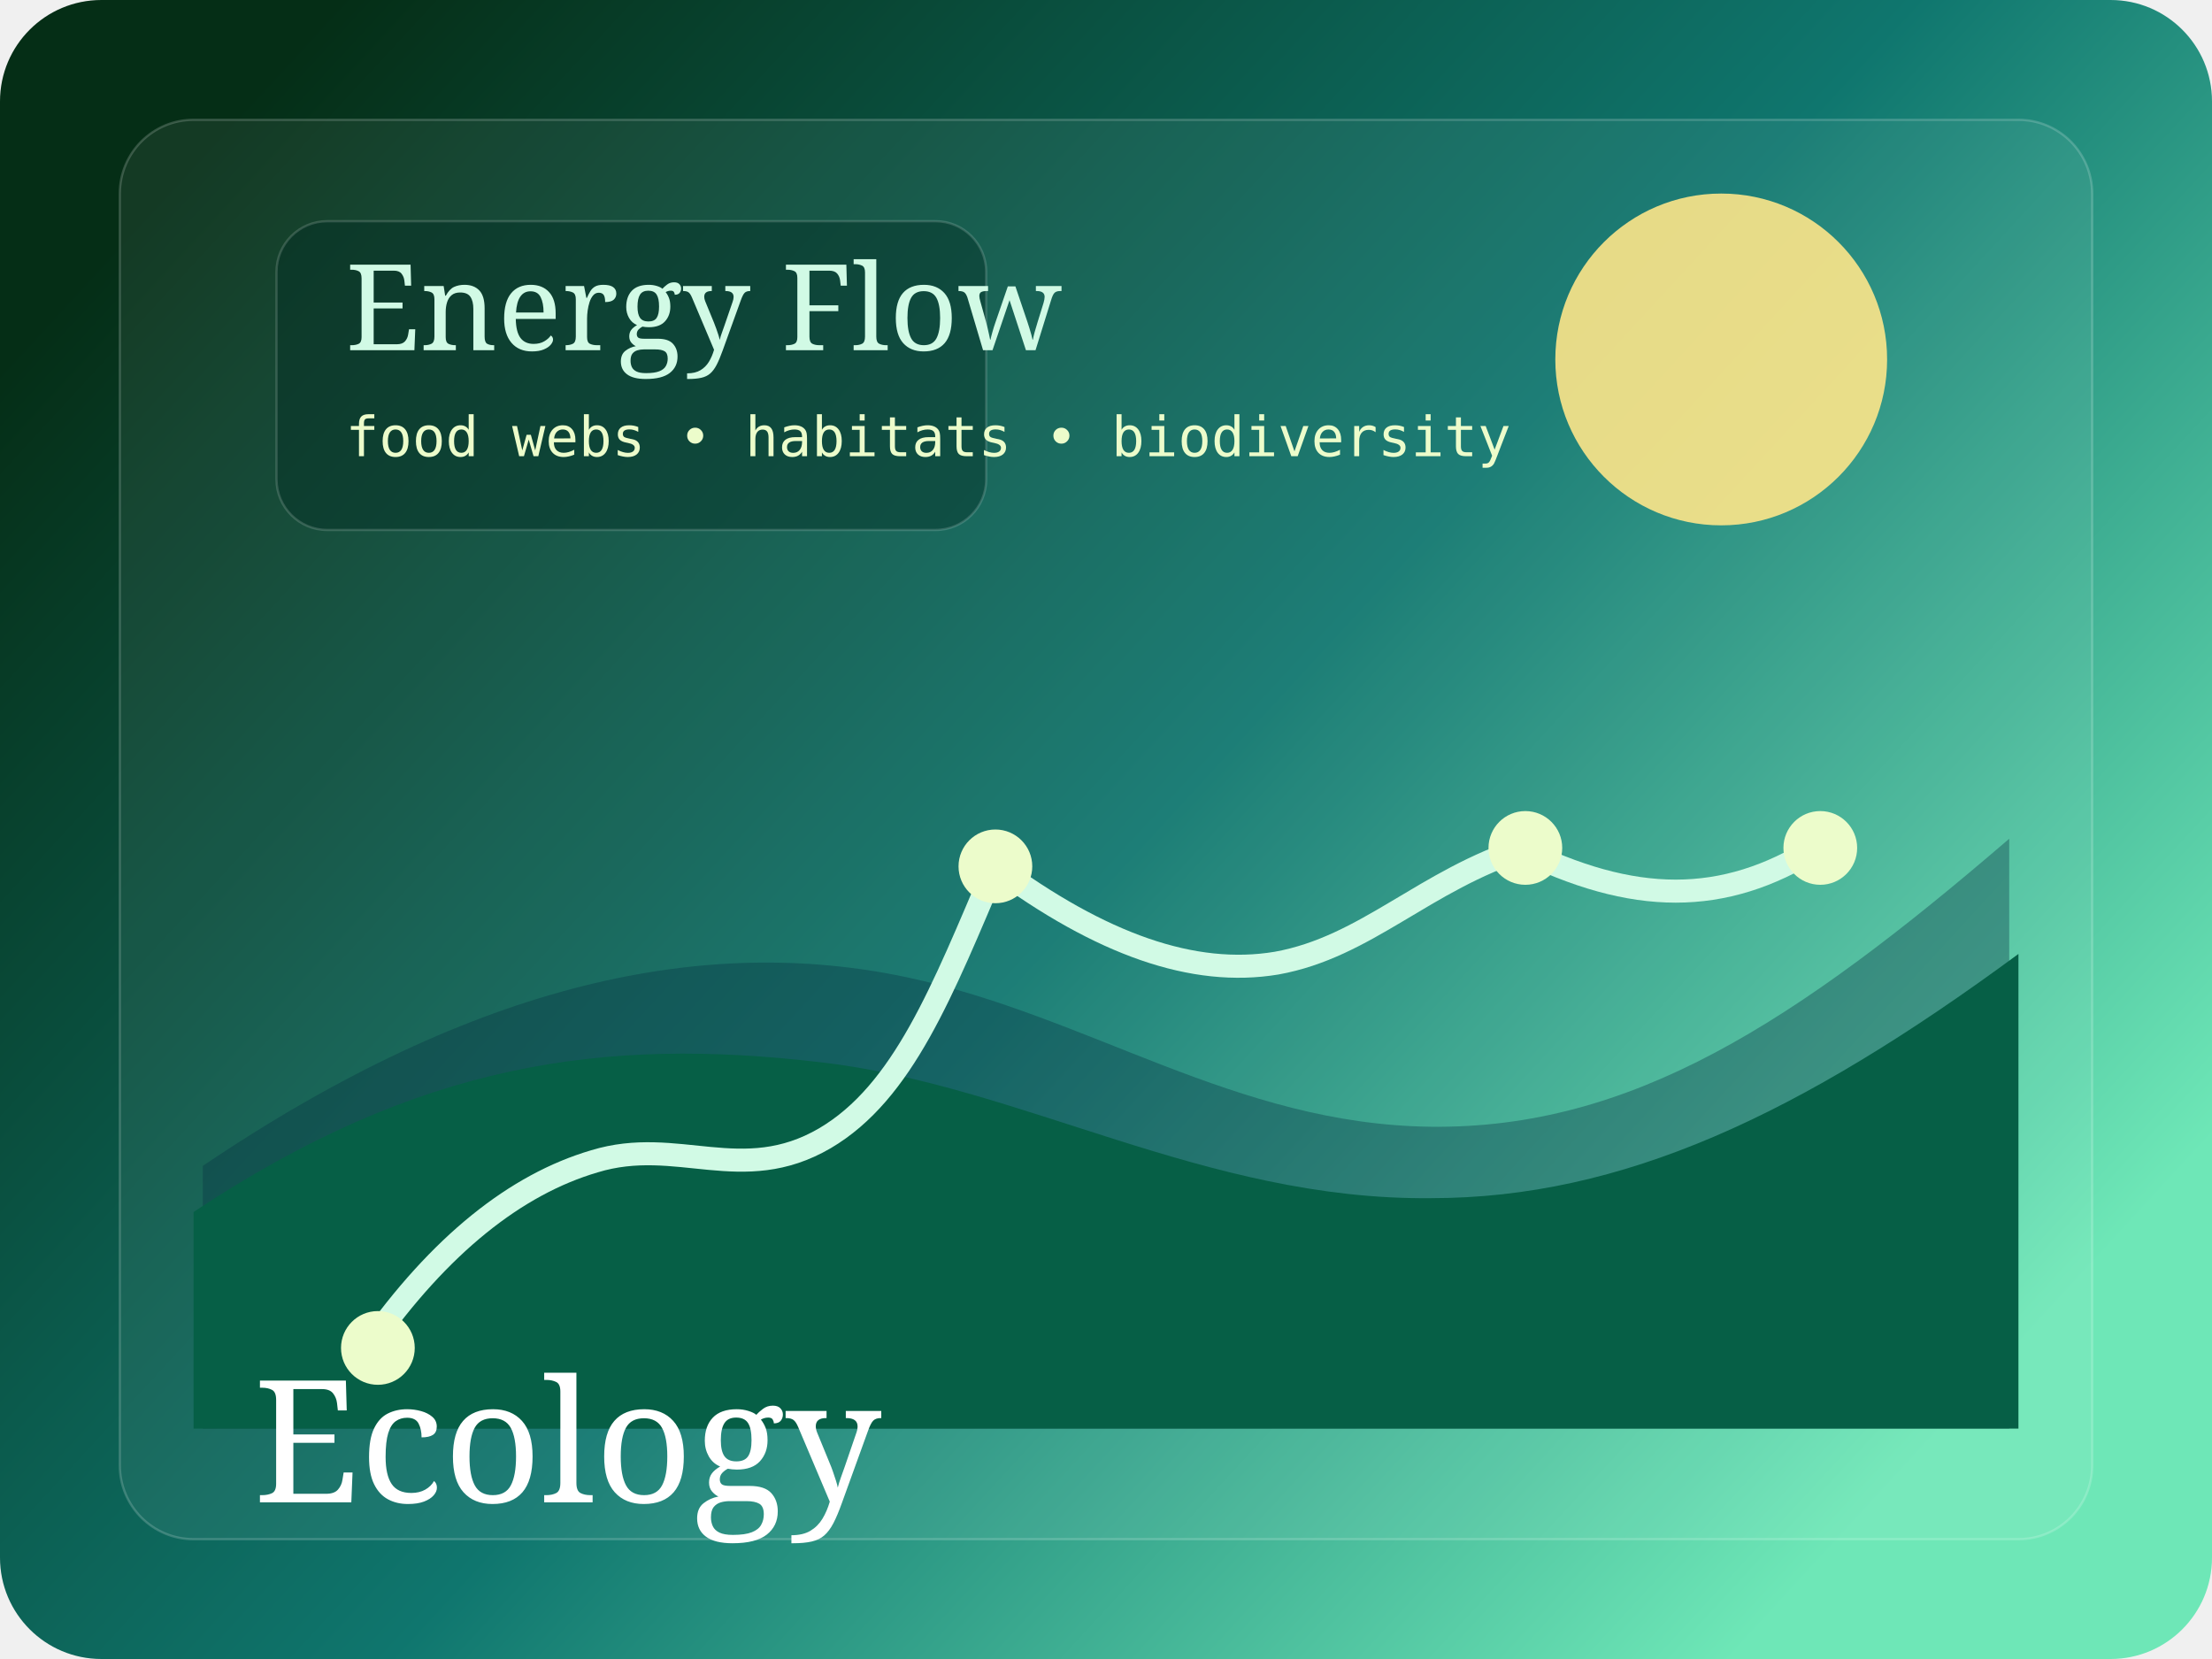
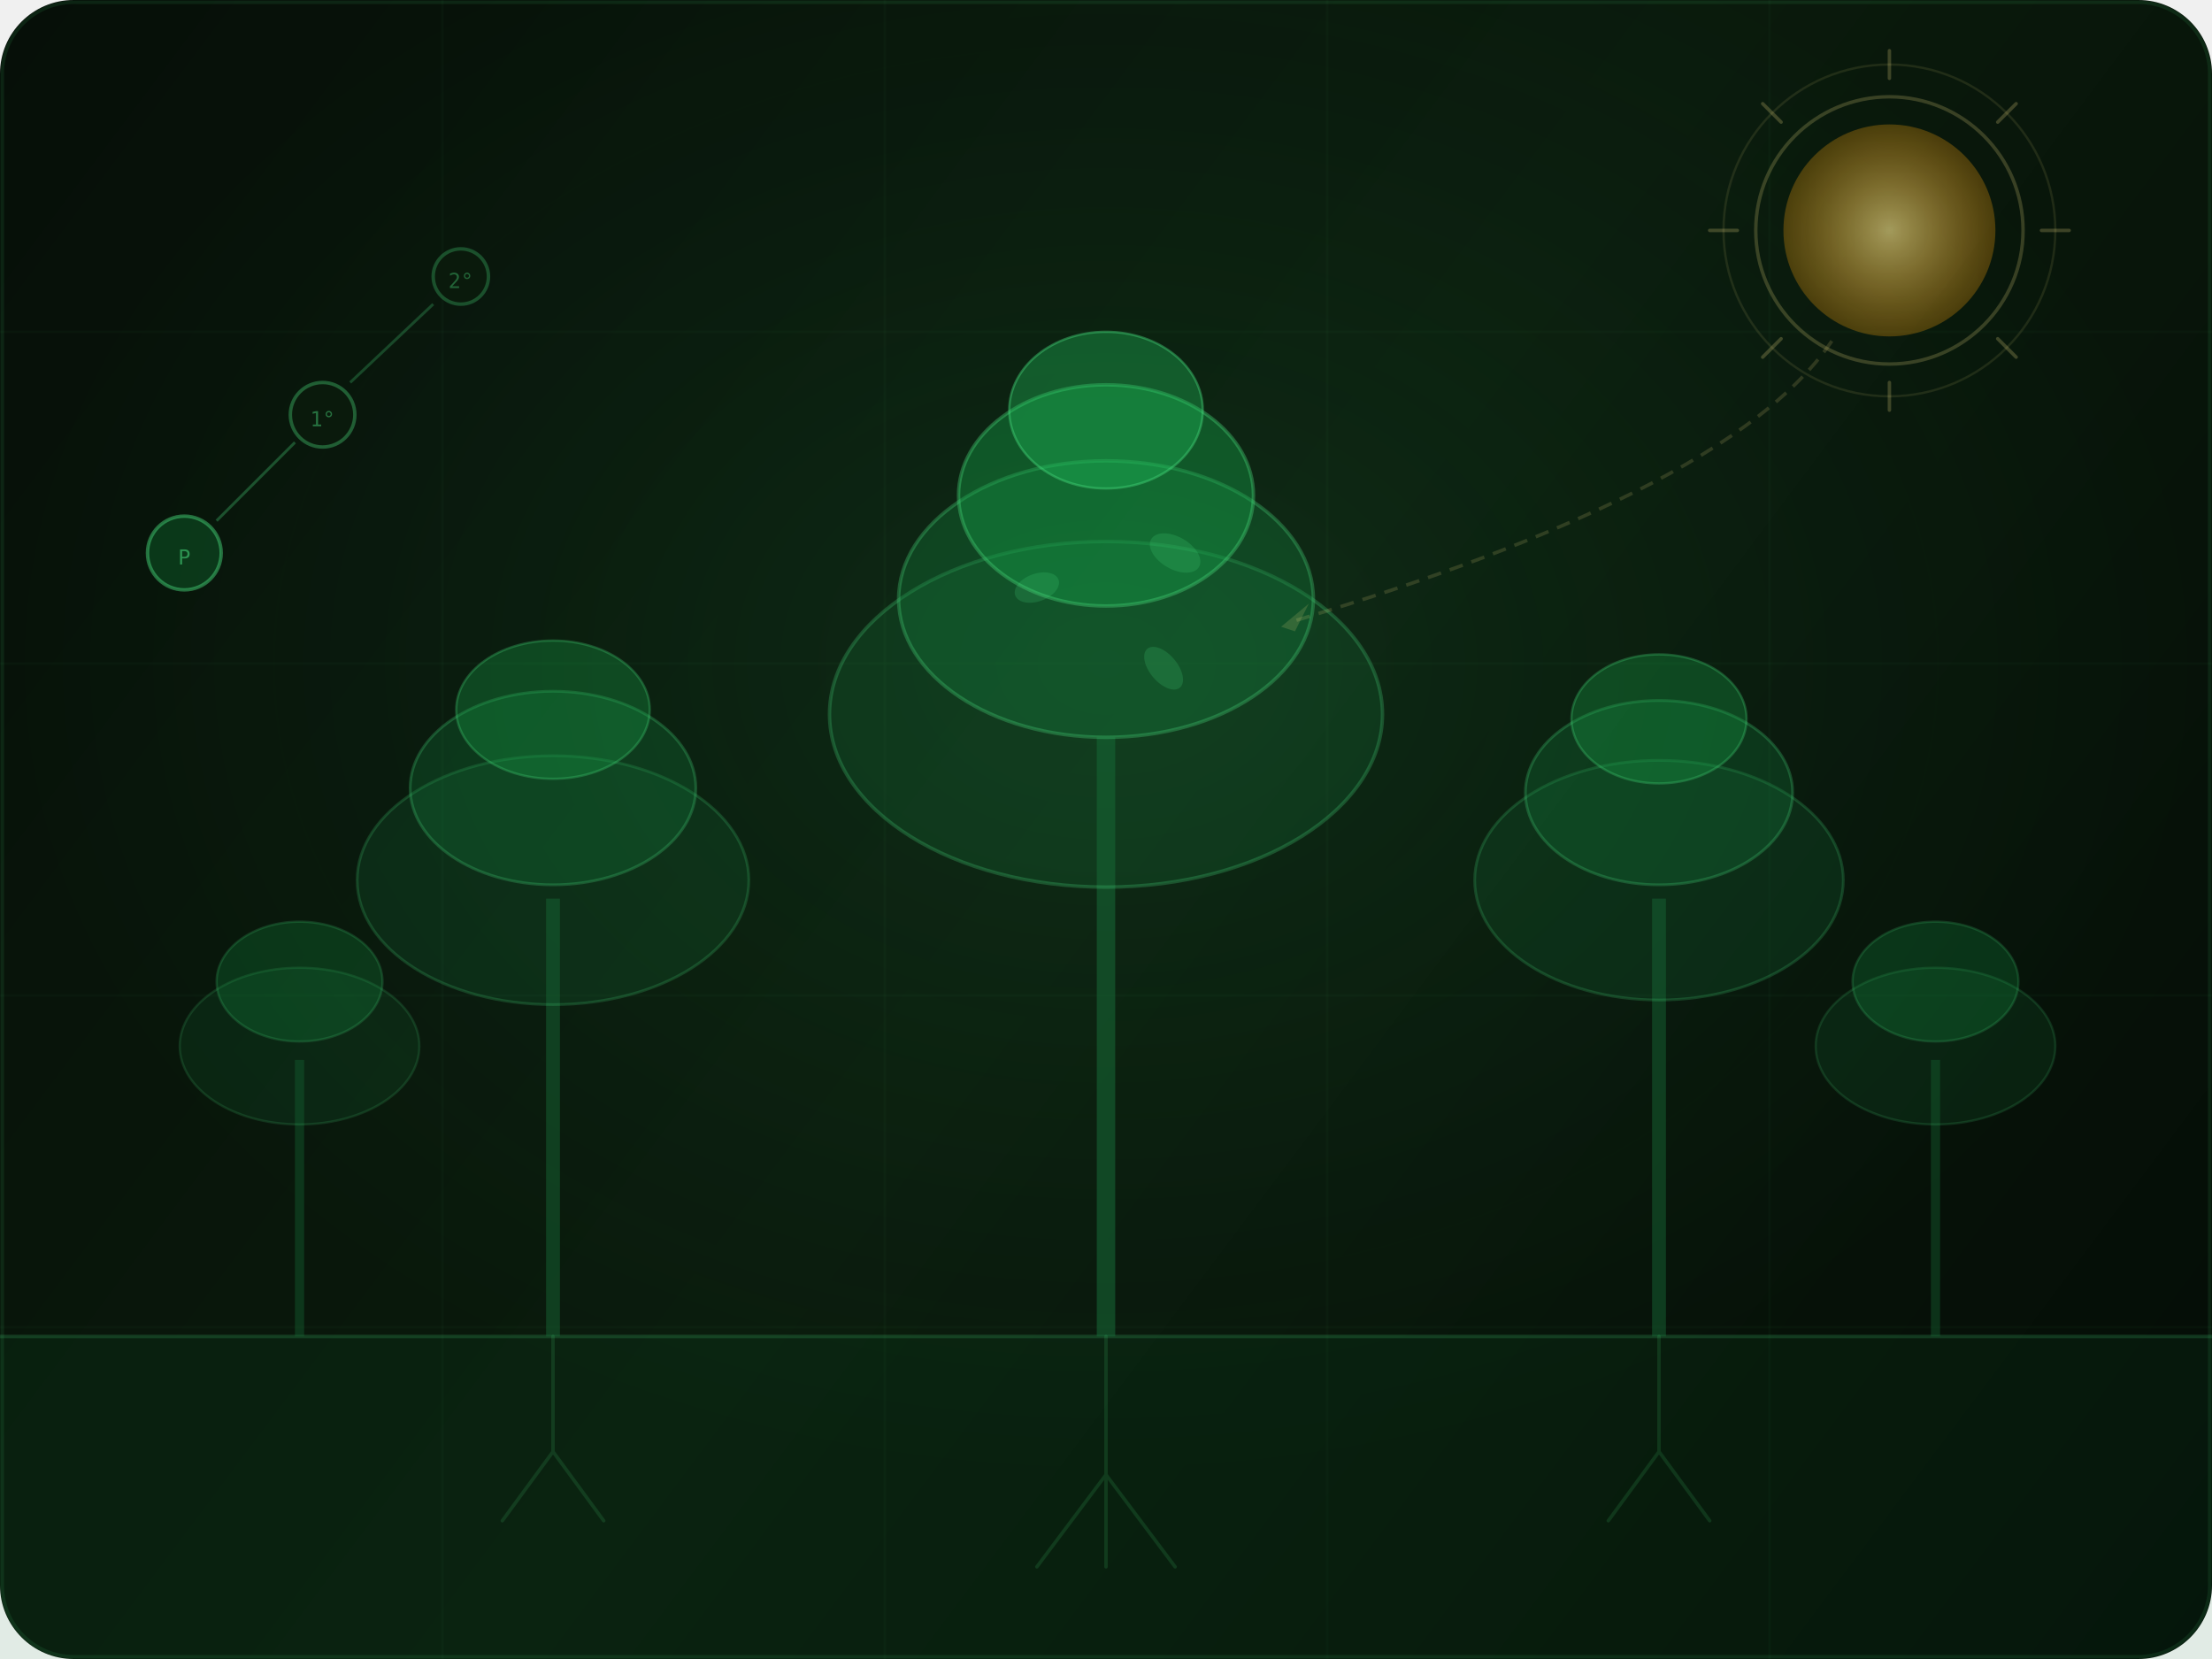
<svg xmlns="http://www.w3.org/2000/svg" width="960" height="720" viewBox="0 0 960 720" fill="none">
  <defs>
-     <linearGradient id="ecoBg" x1="110" y1="40" x2="796" y2="672" gradientUnits="userSpaceOnUse">
-       <stop stop-color="#052E16" />
-       <stop offset="0.54" stop-color="#0F766E" />
-       <stop offset="1" stop-color="#6EE7B7" />
+     <linearGradient id="eco-bg" x1="0" y1="0" x2="960" y2="720" gradientUnits="userSpaceOnUse">
+       <stop offset="0%" stop-color="#060f08" />
+       <stop offset="50%" stop-color="#0a1a0c" />
+       <stop offset="100%" stop-color="#040c06" />
    </linearGradient>
+     <radialGradient id="eco-glow1" cx="50%" cy="40%" r="50%" gradientUnits="objectBoundingBox">
+       <stop offset="0%" stop-color="#4ade80" stop-opacity="0.10" />
+       <stop offset="100%" stop-color="#16a34a" stop-opacity="0" />
+     </radialGradient>
+     <radialGradient id="eco-sun" cx="50%" cy="50%" r="50%" gradientUnits="objectBoundingBox">
+       <stop offset="0%" stop-color="#fde68a" stop-opacity="0.9" />
+       <stop offset="100%" stop-color="#f59e0b" stop-opacity="0.4" />
+     </radialGradient>
  </defs>
-   <rect width="960" height="720" rx="44" fill="url(#ecoBg)" />
-   <rect x="52" y="52" width="856" height="616" rx="32" fill="white" fill-opacity="0.06" stroke="white" stroke-opacity="0.18" />
-   <circle cx="747" cy="156" r="72" fill="#FDE68A" fill-opacity="0.9" />
-   <path d="M88 506C208 425 307 406 393 424C473 441 536 488 621 489C708 490 779 444 872 364V620H88V506Z" fill="#083344" fill-opacity="0.36" />
-   <path d="M84 526C182 461 262 450 356 461C443 471 523 521 621 520C704 520 781 484 876 414V620H84V526Z" fill="#065F46" />
-   <path d="M160 584C191 540 224 514 258 504C294 493 322 515 358 494C392 474 409 430 432 376" stroke="#D1FAE5" stroke-width="10" stroke-linecap="round" />
-   <path d="M432 376C478 410 518 424 554 418C593 411 618 382 662 368" stroke="#D1FAE5" stroke-width="10" stroke-linecap="round" />
-   <path d="M659 368C709 393 748 393 788 368" stroke="#D1FAE5" stroke-width="10" stroke-linecap="round" />
-   <circle cx="164" cy="585" r="16" fill="#ECFCCB" />
-   <circle cx="432" cy="376" r="16" fill="#ECFCCB" />
-   <circle cx="662" cy="368" r="16" fill="#ECFCCB" />
-   <circle cx="790" cy="368" r="16" fill="#ECFCCB" />
-   <rect x="120" y="96" width="308" height="134" rx="22" fill="#022C22" fill-opacity="0.42" stroke="white" stroke-opacity="0.16" />
-   <text x="150" y="152" fill="#D1FAE5" font-family="DM Serif Display, serif" font-size="52">Energy Flow</text>
-   <text x="150" y="198" fill="#ECFCCB" font-family="JetBrains Mono, monospace" font-size="24">food webs • habitats • biodiversity</text>
-   <text x="110" y="652" fill="white" font-family="DM Serif Display, serif" font-size="74">Ecology</text>
+   <rect width="960" height="720" rx="32" fill="url(#eco-bg)" />
+   <rect width="960" height="720" rx="32" fill="url(#eco-glow1)" />
+   <g stroke="#4ade80" stroke-opacity="0.03" stroke-width="1">
+     <line x1="0" y1="144" x2="960" y2="144" />
+     <line x1="0" y1="288" x2="960" y2="288" />
+     <line x1="0" y1="432" x2="960" y2="432" />
+     <line x1="0" y1="576" x2="960" y2="576" />
+     <line x1="192" y1="0" x2="192" y2="720" />
+     <line x1="384" y1="0" x2="384" y2="720" />
+     <line x1="576" y1="0" x2="576" y2="720" />
+     <line x1="768" y1="0" x2="768" y2="720" />
+   </g>
+   <rect x="0" y="580" width="960" height="140" rx="0" fill="#16a34a" fill-opacity="0.07" />
+   <line x1="0" y1="580" x2="960" y2="580" stroke="#4ade80" stroke-opacity="0.18" stroke-width="1.5" />
+   <line x1="480" y1="580" x2="480" y2="320" stroke="#166534" stroke-opacity="0.60" stroke-width="8" />
+   <ellipse cx="480" cy="310" rx="120" ry="75" fill="#166534" fill-opacity="0.30" stroke="#4ade80" stroke-opacity="0.25" stroke-width="1.5" />
+   <ellipse cx="480" cy="260" rx="90" ry="60" fill="#15803d" fill-opacity="0.35" stroke="#4ade80" stroke-opacity="0.30" stroke-width="1.5" />
+   <ellipse cx="480" cy="215" rx="64" ry="48" fill="#16a34a" fill-opacity="0.40" stroke="#4ade80" stroke-opacity="0.35" stroke-width="1.5" />
+   <ellipse cx="480" cy="178" rx="42" ry="34" fill="#22c55e" fill-opacity="0.35" stroke="#4ade80" stroke-opacity="0.40" stroke-width="1" />
+   <line x1="240" y1="580" x2="240" y2="390" stroke="#166534" stroke-opacity="0.50" stroke-width="6" />
+   <ellipse cx="240" cy="382" rx="85" ry="54" fill="#166534" fill-opacity="0.25" stroke="#4ade80" stroke-opacity="0.20" stroke-width="1.2" />
+   <ellipse cx="240" cy="342" rx="62" ry="42" fill="#15803d" fill-opacity="0.28" stroke="#4ade80" stroke-opacity="0.25" stroke-width="1.2" />
+   <ellipse cx="240" cy="308" rx="42" ry="30" fill="#16a34a" fill-opacity="0.32" stroke="#4ade80" stroke-opacity="0.28" stroke-width="1" />
+   <line x1="720" y1="580" x2="720" y2="390" stroke="#166534" stroke-opacity="0.50" stroke-width="6" />
+   <ellipse cx="720" cy="382" rx="80" ry="52" fill="#166534" fill-opacity="0.25" stroke="#4ade80" stroke-opacity="0.20" stroke-width="1.2" />
+   <ellipse cx="720" cy="344" rx="58" ry="40" fill="#15803d" fill-opacity="0.28" stroke="#4ade80" stroke-opacity="0.25" stroke-width="1.2" />
+   <ellipse cx="720" cy="312" rx="38" ry="28" fill="#16a34a" fill-opacity="0.32" stroke="#4ade80" stroke-opacity="0.28" stroke-width="1" />
+   <line x1="130" y1="580" x2="130" y2="460" stroke="#166534" stroke-opacity="0.40" stroke-width="4" />
+   <ellipse cx="130" cy="454" rx="52" ry="34" fill="#166534" fill-opacity="0.20" stroke="#4ade80" stroke-opacity="0.15" stroke-width="1" />
+   <ellipse cx="130" cy="426" rx="36" ry="26" fill="#16a34a" fill-opacity="0.22" stroke="#4ade80" stroke-opacity="0.18" stroke-width="1" />
+   <line x1="840" y1="580" x2="840" y2="460" stroke="#166534" stroke-opacity="0.40" stroke-width="4" />
+   <ellipse cx="840" cy="454" rx="52" ry="34" fill="#166534" fill-opacity="0.20" stroke="#4ade80" stroke-opacity="0.15" stroke-width="1" />
+   <ellipse cx="840" cy="426" rx="36" ry="26" fill="#16a34a" fill-opacity="0.22" stroke="#4ade80" stroke-opacity="0.18" stroke-width="1" />
+   <circle cx="820" cy="100" r="46" fill="url(#eco-sun)" fill-opacity="0.7" />
+   <circle cx="820" cy="100" r="58" fill="none" stroke="#fde68a" stroke-opacity="0.20" stroke-width="1.5" />
+   <circle cx="820" cy="100" r="72" fill="none" stroke="#fde68a" stroke-opacity="0.10" stroke-width="1" />
+   <g stroke="#fde68a" stroke-opacity="0.22" stroke-width="1.5" stroke-linecap="round">
+     <line x1="820" y1="34" x2="820" y2="22" />
+     <line x1="820" y1="166" x2="820" y2="178" />
+     <line x1="754" y1="100" x2="742" y2="100" />
+     <line x1="886" y1="100" x2="898" y2="100" />
+     <line x1="773" y1="53" x2="765" y2="45" />
+     <line x1="867" y1="147" x2="875" y2="155" />
+     <line x1="867" y1="53" x2="875" y2="45" />
+     <line x1="773" y1="147" x2="765" y2="155" />
+   </g>
+   <path d="M795 148 C760 200 660 240 560 270" stroke="#fde68a" stroke-opacity="0.15" stroke-width="1.5" fill="none" stroke-dasharray="6 4" />
+   <polygon points="556,272 568,262 562,274" fill="#fde68a" fill-opacity="0.15" />
+   <g transform="translate(80, 120)">
+     <circle cx="0" cy="120" r="16" fill="#16a34a" fill-opacity="0.25" stroke="#4ade80" stroke-opacity="0.45" stroke-width="1.5" />
+     <text x="0" y="125" text-anchor="middle" font-family="JetBrains Mono, monospace" font-size="9" fill="#4ade80" fill-opacity="0.55">P</text>
+     <circle cx="60" cy="60" r="14" fill="#0a1a0c" stroke="#4ade80" stroke-opacity="0.35" stroke-width="1.5" />
+     <text x="60" y="65" text-anchor="middle" font-family="JetBrains Mono, monospace" font-size="9" fill="#4ade80" fill-opacity="0.45">1°</text>
+     <circle cx="120" cy="0" r="12" fill="#0a1a0c" stroke="#4ade80" stroke-opacity="0.28" stroke-width="1.5" />
+     <text x="120" y="5" text-anchor="middle" font-family="JetBrains Mono, monospace" font-size="9" fill="#4ade80" fill-opacity="0.38">2°</text>
+     <line x1="14" y1="106" x2="48" y2="72" stroke="#4ade80" stroke-opacity="0.30" stroke-width="1.2" />
+     <line x1="72" y1="46" x2="108" y2="12" stroke="#4ade80" stroke-opacity="0.25" stroke-width="1.2" />
+   </g>
+   <g stroke="#4ade80" stroke-opacity="0.14" stroke-width="1.5" stroke-linecap="round" fill="none">
+     <path d="M480 580 L480 640 M480 640 L450 680 M480 640 L510 680 M480 640 L480 680" />
+     <path d="M240 580 L240 630 M240 630 L218 660 M240 630 L262 660" />
+     <path d="M720 580 L720 630 M720 630 L698 660 M720 630 L742 660" />
+   </g>
+   <g fill="#4ade80" fill-opacity="0.18">
+     <ellipse cx="510" cy="240" rx="12" ry="7" transform="rotate(30 510 240)" />
+     <ellipse cx="450" cy="255" rx="10" ry="6" transform="rotate(-20 450 255)" />
+     <ellipse cx="505" cy="290" rx="11" ry="6" transform="rotate(50 505 290)" />
+   </g>
+   <rect x="1" y="1" width="958" height="718" rx="31" fill="none" stroke="#4ade80" stroke-opacity="0.10" stroke-width="1.5" />
</svg>
